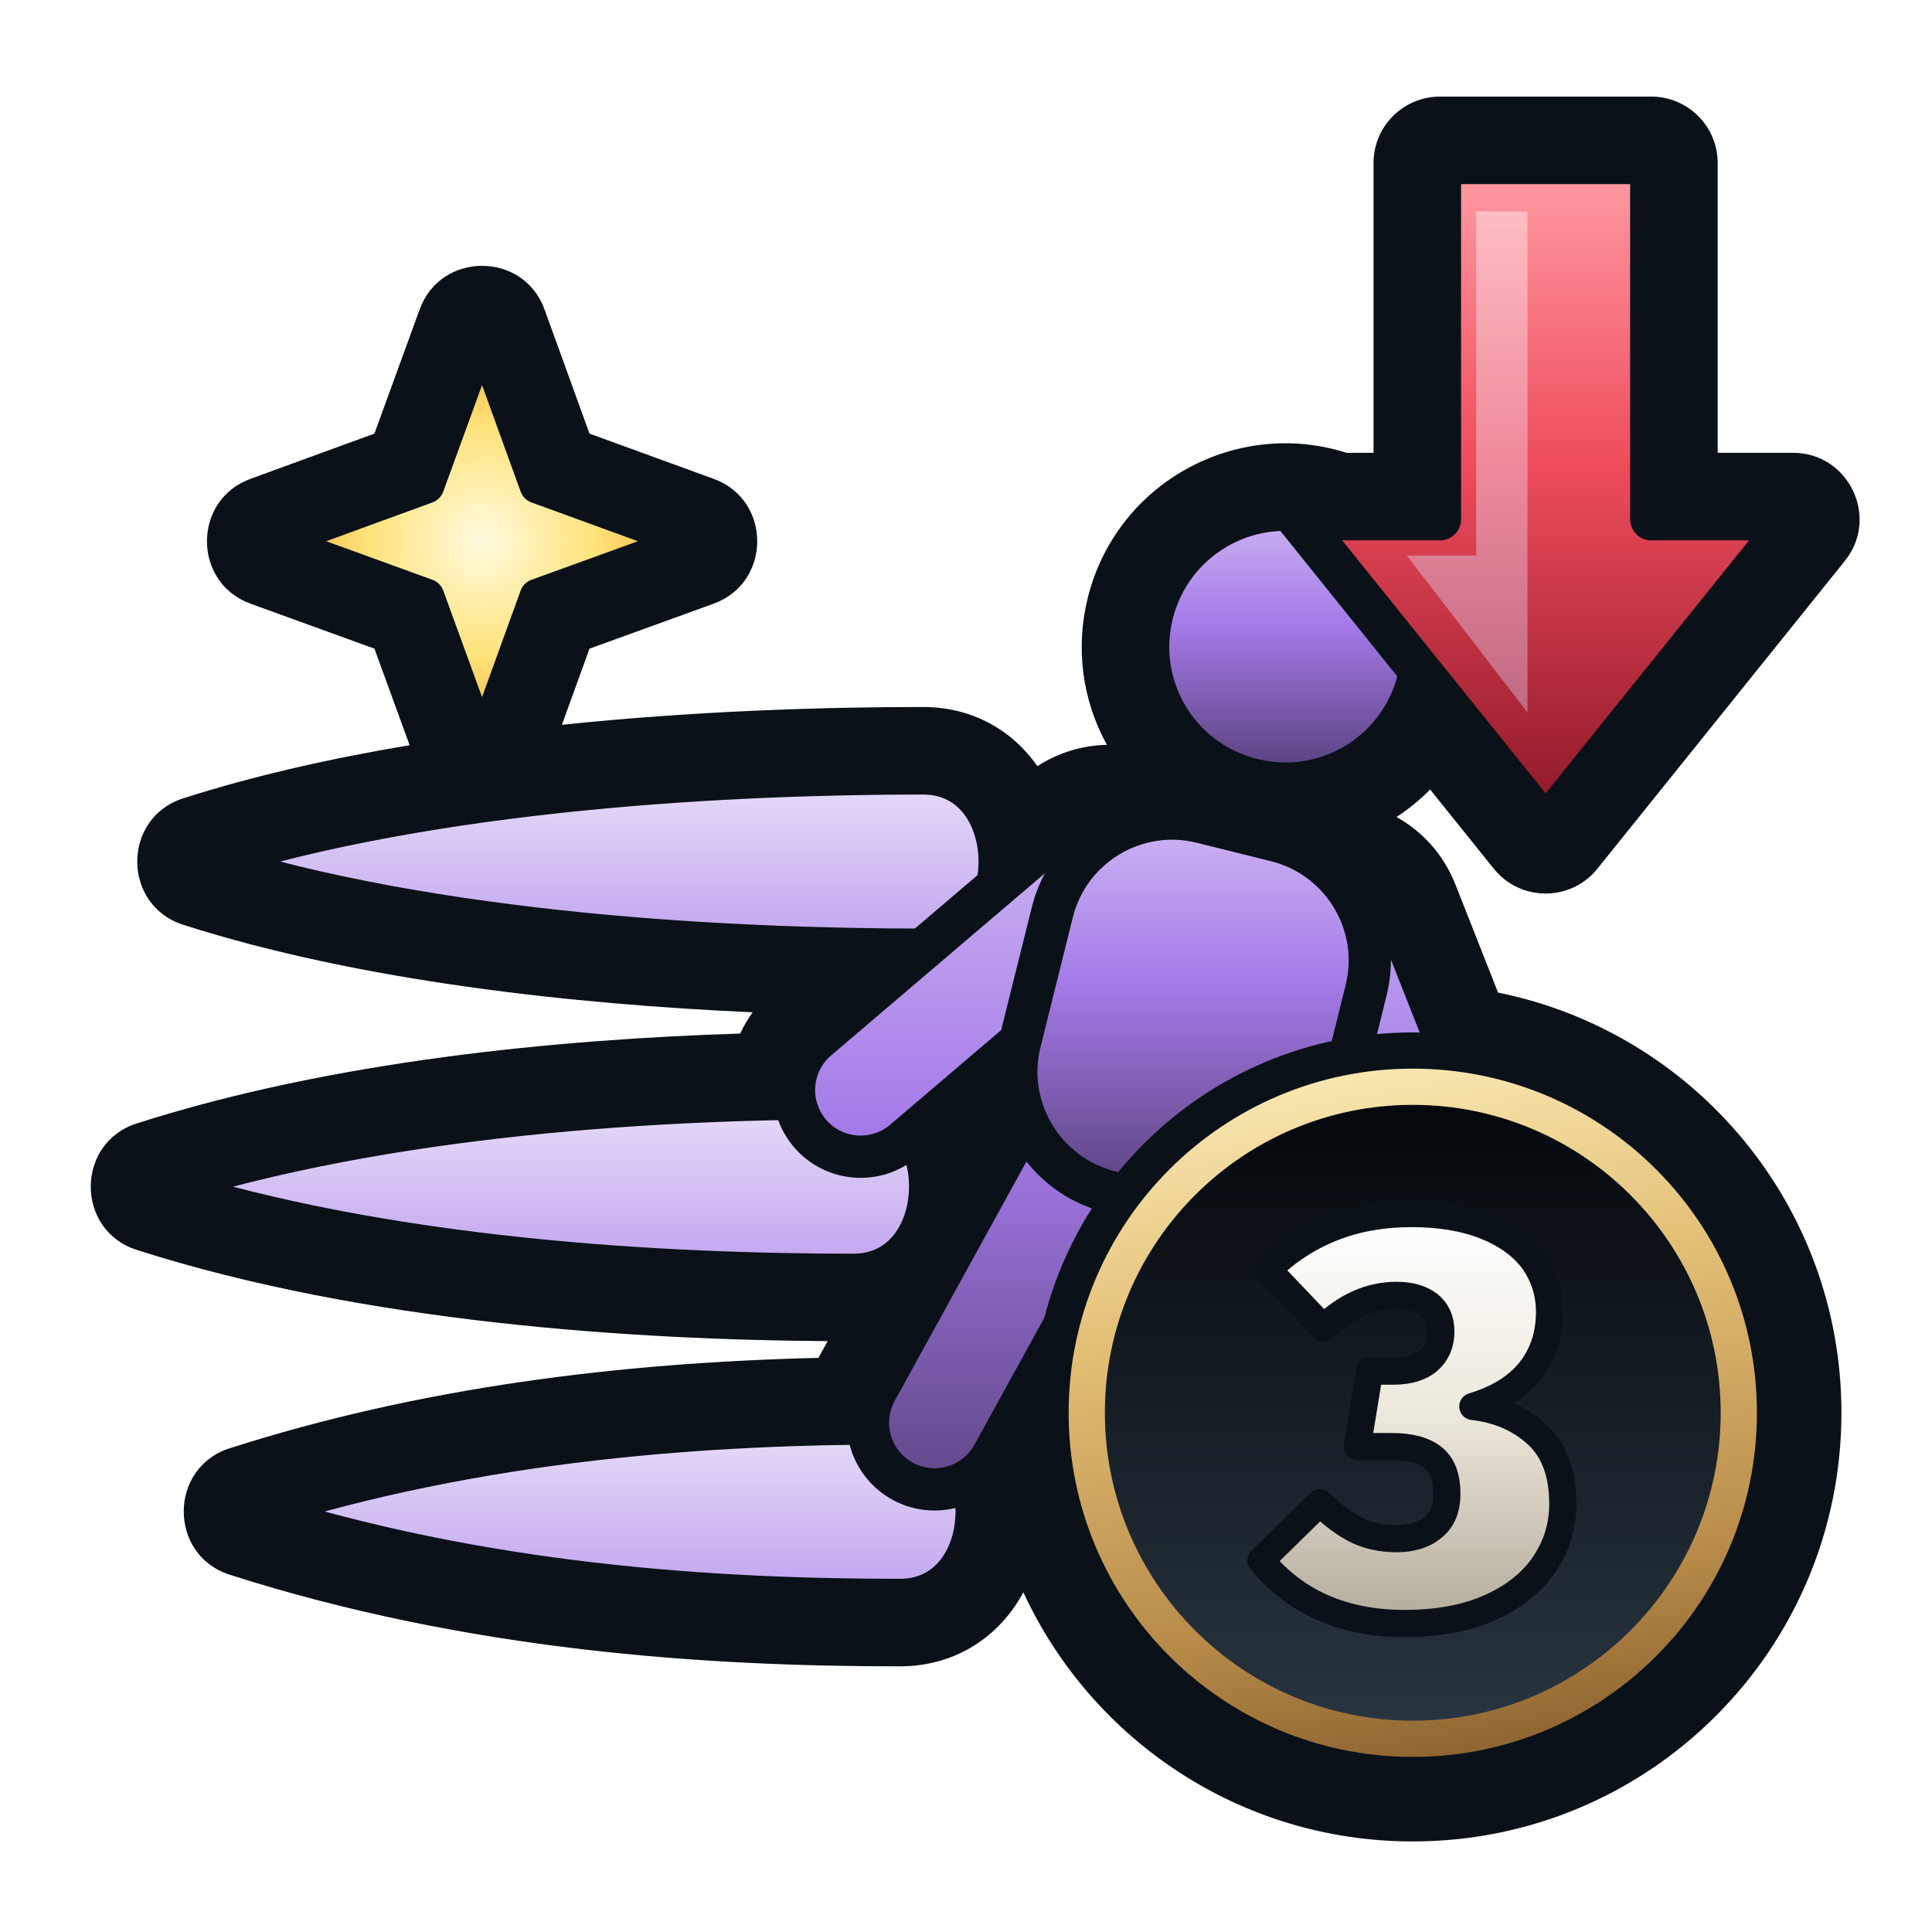
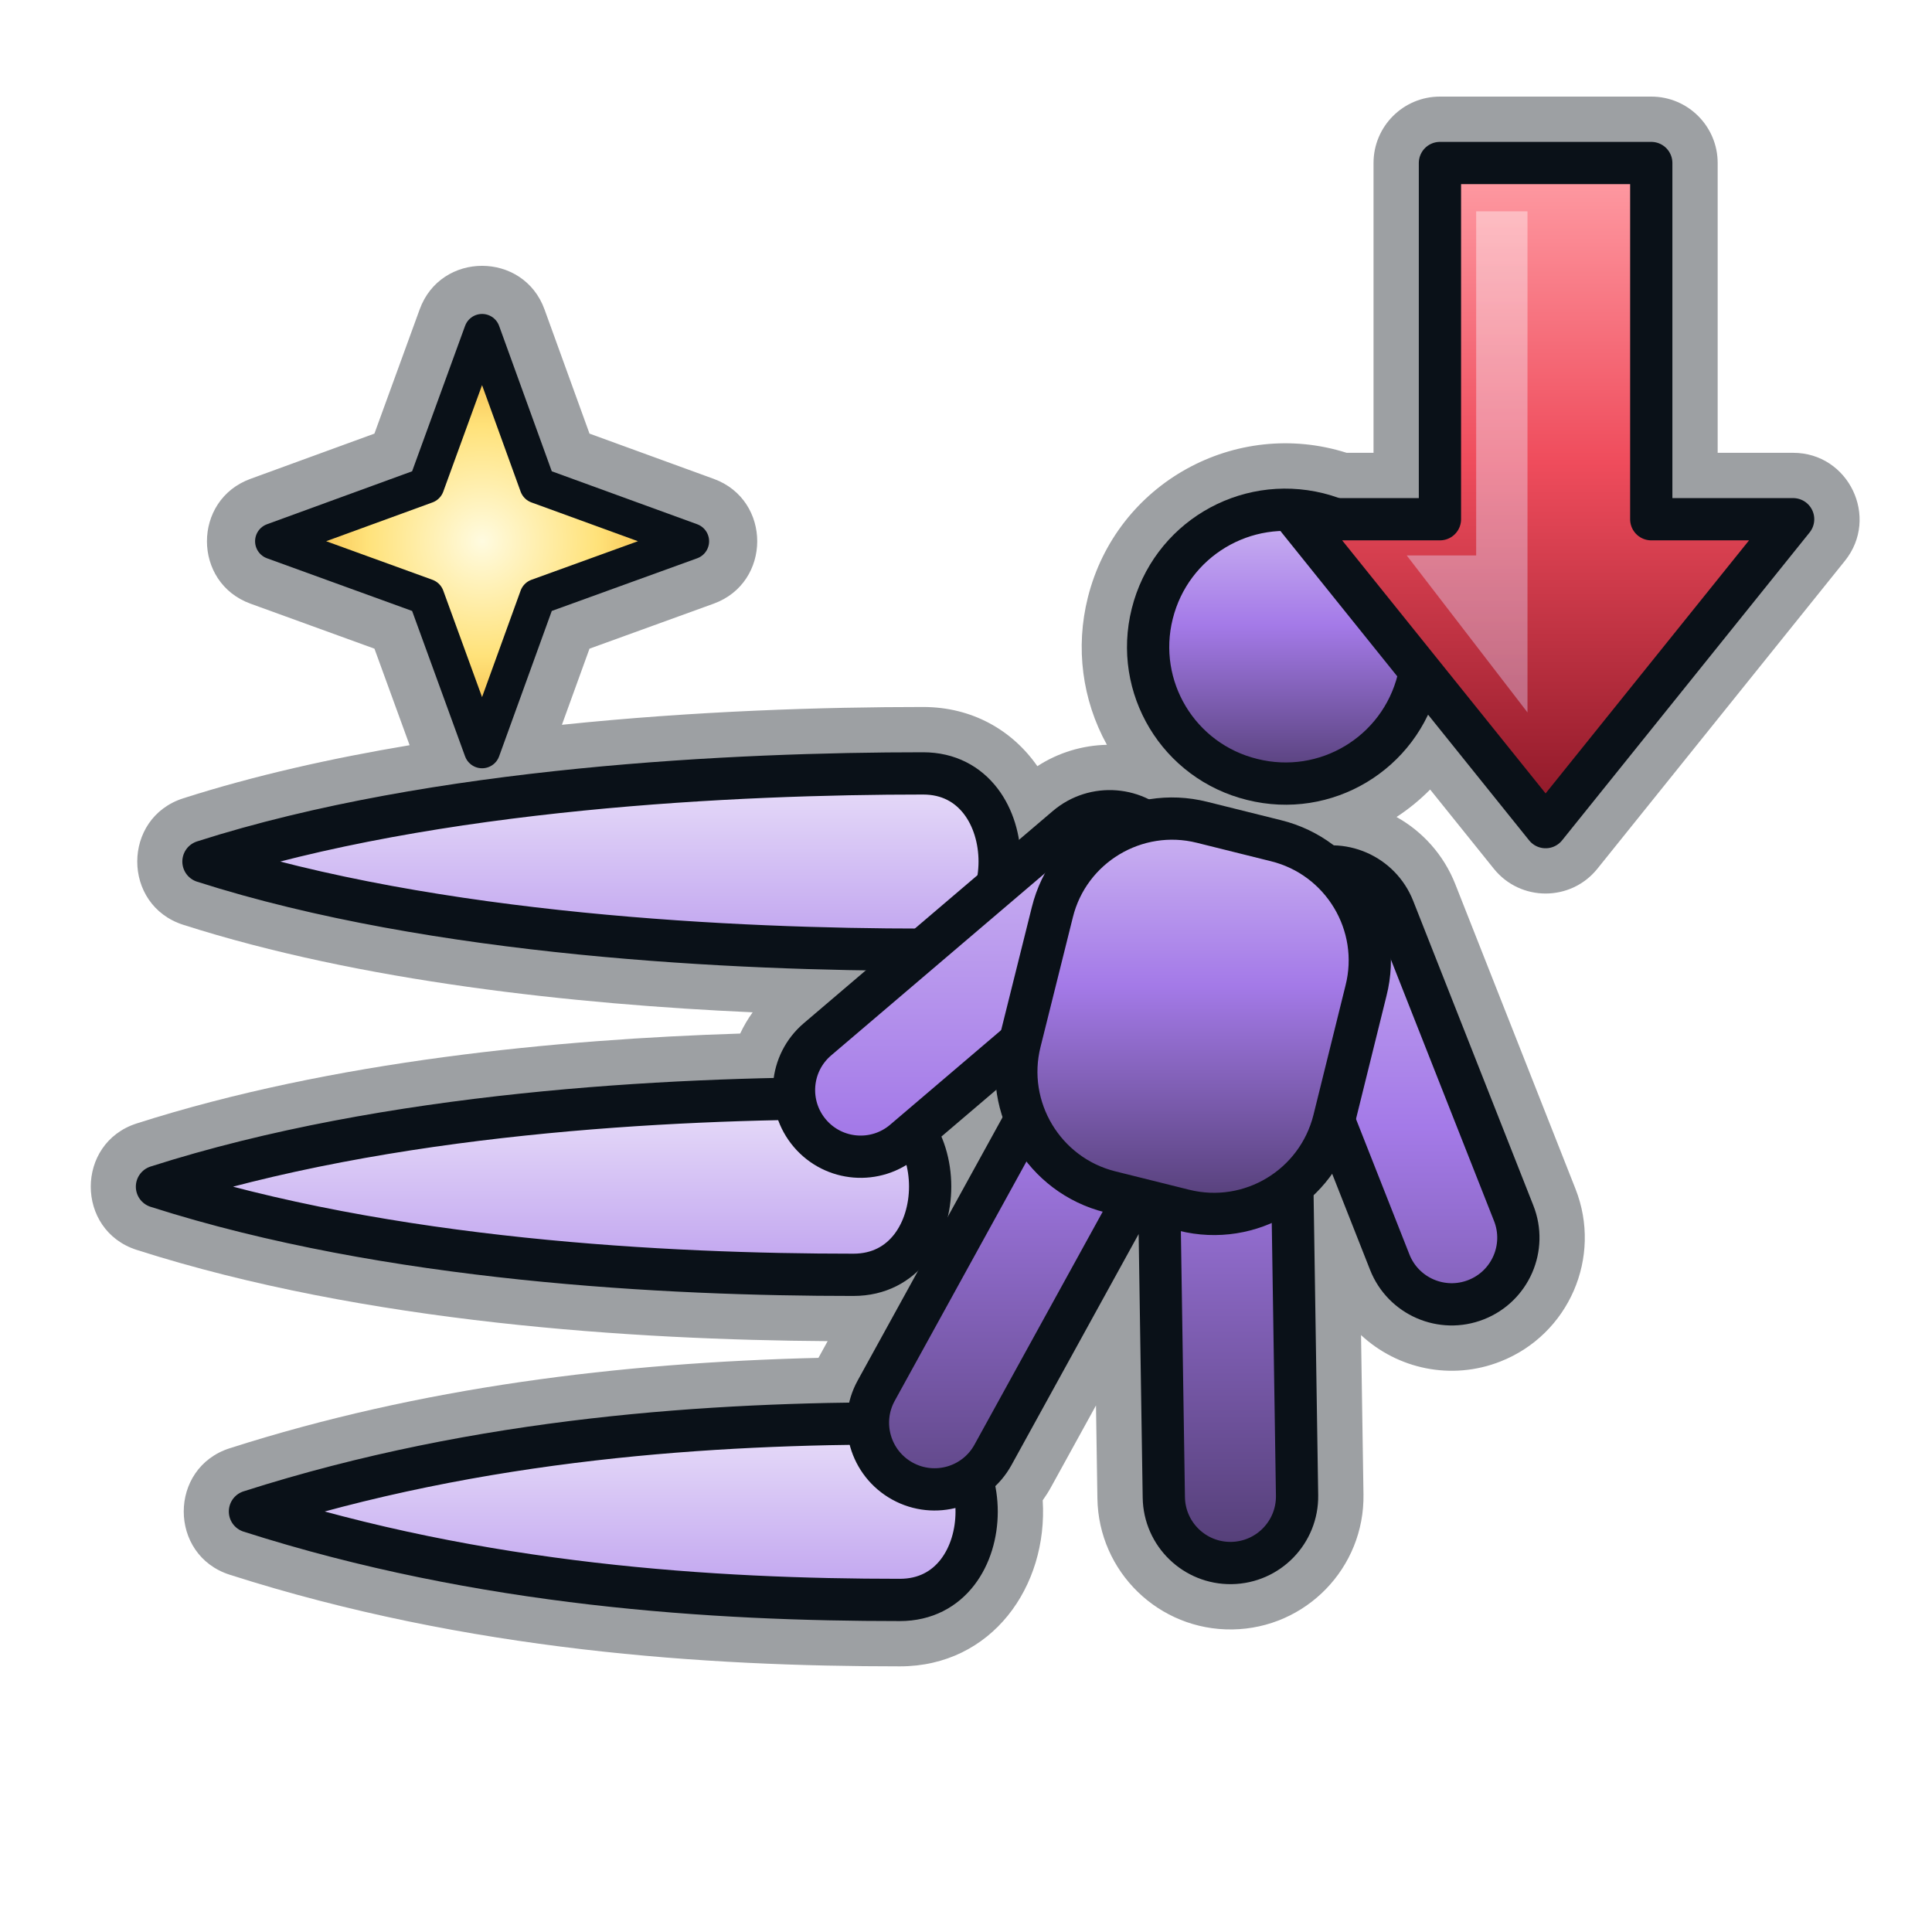
<svg xmlns="http://www.w3.org/2000/svg" width="64" height="64" viewBox="0 0 64 64">
  <defs>
    <linearGradient id="linear-gradient-1" x1="19.927" y1="25.62" x2="19.927" y2="31.46" gradientUnits="userSpaceOnUse">
      <stop offset="0" stop-color="#e8def9" />
      <stop offset="1" stop-color="#bfa2ef" />
    </linearGradient>
    <linearGradient id="linear-gradient-2" x1="18.006" y1="36.38" x2="18.006" y2="42.23" gradientUnits="userSpaceOnUse">
      <stop offset="0" stop-color="#e8def9" />
      <stop offset="1" stop-color="#bfa2ef" />
    </linearGradient>
    <linearGradient id="linear-gradient-3" x1="20.316" y1="47.15" x2="20.316" y2="53" gradientUnits="userSpaceOnUse">
      <stop offset="0" stop-color="#e8def9" />
      <stop offset="1" stop-color="#bfa2ef" />
    </linearGradient>
    <linearGradient id="linear-gradient-4" x1="38.3" y1="26.873" x2="38.3" y2="51.777" gradientUnits="userSpaceOnUse">
      <stop offset="0" stop-color="#cdb6f2" />
      <stop offset="0.42" stop-color="#a47ae8" />
      <stop offset="1" stop-color="#523d74" />
    </linearGradient>
    <linearGradient id="linear-gradient-5" x1="39.522" y1="27.117" x2="39.522" y2="40.213" gradientUnits="userSpaceOnUse">
      <stop offset="0" stop-color="#cdb6f2" />
      <stop offset="0.42" stop-color="#a47ae8" />
      <stop offset="1" stop-color="#523d74" />
    </linearGradient>
    <linearGradient id="linear-gradient-6" x1="42.575" y1="16.886" x2="42.575" y2="25.958" gradientUnits="userSpaceOnUse">
      <stop offset="0" stop-color="#cdb6f2" />
      <stop offset="0.42" stop-color="#a47ae8" />
      <stop offset="1" stop-color="#523d74" />
    </linearGradient>
    <radialGradient id="radial-gradient-1" cx="15.97" cy="17.925" r="6.925" gradientUnits="userSpaceOnUse">
      <stop offset="0" stop-color="#fffbe0" />
      <stop offset="0.55" stop-color="#ffe27a" />
      <stop offset="1" stop-color="#f0a830" />
    </radialGradient>
    <linearGradient id="linear-gradient-7" x1="51.2" y1="5.4" x2="51.2" y2="27.4" gradientUnits="userSpaceOnUse">
      <stop offset="0" stop-color="#ff9da5" />
      <stop offset="0.45" stop-color="#ef4c5c" />
      <stop offset="1" stop-color="#8a1626" />
    </linearGradient>
    <linearGradient id="linear-gradient-8" x1="48.6" y1="7" x2="48.6" y2="23.6" gradientUnits="userSpaceOnUse">
      <stop offset="0" stop-color="#ffffff" />
      <stop offset="1" stop-color="#dfd0f7" />
    </linearGradient>
-     <linearGradient id="linear-gradient-9" x1="44.386" y1="33.11" x2="49.214" y2="60.49" gradientUnits="userSpaceOnUse">
-       <stop offset="0" stop-color="#fff3c4" />
-       <stop offset="0.35" stop-color="#e4c077" />
-       <stop offset="0.72" stop-color="#b88b49" />
-       <stop offset="1" stop-color="#7a5426" />
-     </linearGradient>
-     <linearGradient id="linear-gradient-10" x1="46.8" y1="36.6" x2="46.8" y2="57" gradientUnits="userSpaceOnUse">
-       <stop offset="0" stop-color="#04080c" />
-       <stop offset="1" stop-color="#28343f" />
-     </linearGradient>
-     <linearGradient id="linear-gradient-11" x1="46.77" y1="40.2" x2="46.77" y2="53.78" gradientUnits="userSpaceOnUse">
-       <stop offset="0" stop-color="#ffffff" />
-       <stop offset="0.5" stop-color="#ece7db" />
-       <stop offset="1" stop-color="#b2aa9a" />
-     </linearGradient>
  </defs>
  <g id="Layer_1" data-name="Layer 1">
    <g id="emblem">
-       <path id="halo" d="M45.5 5.4 C45.5 4.185 46.485 3.2 47.7 3.2 L54.7 3.2 C55.915 3.2 56.9 4.185 56.9 5.4 L56.9 15 L59.4 15 C61.242 15 62.269 17.143 61.115 18.578 L52.915 28.778 C52.035 29.873 50.365 29.873 49.485 28.778 L47.375 26.154 C47.037 26.497 46.663 26.802 46.262 27.064 C47.123 27.545 47.824 28.316 48.21 29.293 L49.625 32.881 C56.126 34.193 61 39.932 61 46.8 C61 54.645 54.645 61 46.8 61 C41.079 61 36.15 57.62 33.9 52.747 C33.114 54.212 31.653 55.2 29.81 55.2 C23.42 55.2 15.53 54.699 7.61 52.165 C5.579 51.516 5.579 48.624 7.61 47.975 C13.919 45.956 20.509 45.14 27.112 44.981 L27.417 44.427 C21.053 44.384 12.115 43.832 4.53 41.405 C2.499 40.756 2.499 37.864 4.53 37.215 C11.017 35.139 18.496 34.428 24.519 34.238 C24.634 33.993 24.772 33.757 24.933 33.534 C19.043 33.269 11.944 32.515 6.07 30.635 C4.039 29.986 4.039 27.094 6.07 26.445 C8.425 25.691 10.977 25.119 13.569 24.686 L12.404 21.488 L8.299 19.998 C6.376 19.3 6.374 16.565 8.296 15.863 L12.403 14.364 L13.903 10.247 C14.603 8.324 17.341 8.326 18.038 10.251 L19.528 14.364 L23.643 15.863 C25.566 16.563 25.564 19.301 23.639 19.998 L19.528 21.488 L18.614 24.01 C23.052 23.547 27.308 23.42 30.58 23.42 L30.58 23.42 C32.204 23.42 33.534 24.189 34.364 25.381 C35.065 24.926 35.865 24.69 36.668 24.674 C35.844 23.18 35.622 21.448 36.036 19.794 C36.989 15.988 40.944 13.837 44.609 15 L45.5 15 Z" fill="#0a1118" />
+       <path id="halo" d="M45.5 5.4 C45.5 4.185 46.485 3.2 47.7 3.2 L54.7 3.2 C55.915 3.2 56.9 4.185 56.9 5.4 L56.9 15 L59.4 15 C61.242 15 62.269 17.143 61.115 18.578 L52.915 28.778 C52.035 29.873 50.365 29.873 49.485 28.778 L47.375 26.154 C47.037 26.497 46.663 26.802 46.262 27.064 C47.123 27.545 47.825 28.316 48.21 29.293 L52.19 39.383 C53.084 41.647 51.971 44.207 49.707 45.1 C48.075 45.744 46.29 45.346 45.086 44.226 L45.167 49.502 C45.205 51.936 43.262 53.939 40.828 53.977 C38.394 54.015 36.391 52.072 36.353 49.638 L36.306 46.557 L34.821 49.255 C34.736 49.41 34.642 49.558 34.541 49.7 C34.72 52.551 32.858 55.2 29.81 55.2 C23.42 55.2 15.53 54.699 7.61 52.165 C5.579 51.516 5.579 48.624 7.61 47.975 C13.919 45.956 20.509 45.14 27.112 44.981 L27.417 44.427 C21.053 44.384 12.114 43.832 4.53 41.405 C2.499 40.756 2.499 37.864 4.53 37.215 C11.017 35.139 18.496 34.428 24.519 34.238 C24.634 33.993 24.772 33.757 24.933 33.534 C19.043 33.269 11.944 32.515 6.07 30.635 C4.039 29.986 4.039 27.094 6.07 26.445 C8.425 25.691 10.977 25.119 13.569 24.686 L12.404 21.488 L8.299 19.998 C6.376 19.3 6.374 16.565 8.296 15.863 L12.403 14.364 L13.903 10.247 C14.603 8.324 17.341 8.326 18.038 10.251 L19.528 14.364 L23.643 15.863 C25.566 16.563 25.564 19.301 23.639 19.998 L19.528 21.488 L18.614 24.01 C23.052 23.547 27.308 23.42 30.58 23.42 C32.203 23.42 33.534 24.189 34.364 25.381 C35.065 24.925 35.865 24.69 36.668 24.673 C35.844 23.18 35.622 21.448 36.036 19.794 C36.989 15.988 40.944 13.837 44.609 15 L45.5 15 Z" fill="#0a1118" opacity="0.4" />
      <path id="streak_0" data-name="streak 0" d="M6.74 28.54 C14.43 26.08 24.43 25.62 30.58 25.62 C33.96 25.62 33.96 31.46 30.58 31.46 C24.43 31.46 14.43 31 6.74 28.54 Z" fill="url(#linear-gradient-1)" stroke="#0a1118" stroke-width="1.4" stroke-linejoin="round" />
      <path id="streak_1" data-name="streak 1" d="M5.2 39.31 C12.89 36.85 22.12 36.38 28.27 36.38 C31.66 36.38 31.66 42.23 28.27 42.23 C22.12 42.23 12.89 41.77 5.2 39.31 Z" fill="url(#linear-gradient-2)" stroke="#0a1118" stroke-width="1.4" stroke-linejoin="round" />
      <path id="streak_2" data-name="streak 2" d="M8.28 50.07 C15.97 47.61 23.66 47.15 29.81 47.15 C33.2 47.15 33.2 53 29.81 53 C23.66 53 15.97 52.53 8.28 50.07 Z" fill="url(#linear-gradient-3)" stroke="#0a1118" stroke-width="1.4" stroke-linejoin="round" />
      <path id="figure_limbs" data-name="figure limbs" d="M35.328 27.4 C36.256 26.609 37.649 26.72 38.44 27.648 C39.231 28.576 39.12 29.969 38.192 30.76 L29.942 37.79 C29.014 38.581 27.621 38.47 26.83 37.542 C26.039 36.614 26.15 35.221 27.078 34.43 Z M46.163 30.1 L50.143 40.19 C50.591 41.324 50.034 42.606 48.9 43.053 C47.766 43.501 46.484 42.944 46.037 41.81 L42.057 31.72 C41.609 30.586 42.166 29.304 43.3 28.857 C44.434 28.409 45.716 28.966 46.163 30.1 Z M34.376 36.346 C34.964 35.278 36.306 34.888 37.374 35.476 C38.243 35.954 38.662 36.931 38.473 37.853 C38.74 36.952 39.567 36.288 40.556 36.273 C41.775 36.254 42.778 37.227 42.797 38.446 L42.967 49.536 C42.986 50.755 42.013 51.758 40.794 51.777 C39.575 51.796 38.572 50.823 38.553 49.604 L38.383 38.514 C38.38 38.349 38.396 38.189 38.428 38.034 C38.383 38.184 38.322 38.332 38.244 38.474 L32.894 48.194 C32.306 49.262 30.964 49.652 29.896 49.064 C28.828 48.476 28.438 47.134 29.026 46.066 Z" fill="url(#linear-gradient-4)" stroke="#0a1118" stroke-width="1.4" stroke-linejoin="round" />
      <path id="figure_body" data-name="figure body" d="M39.82 27.24 L42.27 27.85 C44.46 28.39 45.81 30.62 45.25 32.82 L44.19 37.1 C43.64 39.3 41.42 40.64 39.22 40.09 L36.77 39.48 C34.58 38.93 33.24 36.7 33.79 34.51 L34.86 30.22 C35.4 28.03 37.63 26.69 39.82 27.24 Z" fill="url(#linear-gradient-5)" stroke="#0a1118" stroke-width="1.4" stroke-linejoin="round" />
      <path id="figure_head" data-name="figure head" d="M46.98 22.52 C46.37 24.96 43.91 26.43 41.48 25.82 C39.04 25.22 37.56 22.76 38.17 20.33 C38.78 17.89 41.24 16.42 43.67 17.02 C46.11 17.63 47.59 20.09 46.98 22.52 Z" fill="url(#linear-gradient-6)" stroke="#0a1118" stroke-width="1.4" stroke-linejoin="round" />
-       <path id="spark" d="M15.97 11 L17.81 16.08 L22.89 17.93 L17.81 19.77 L15.97 24.85 L14.12 19.77 L9.05 17.93 L14.12 16.08 Z" fill="url(#radial-gradient-1)" stroke="#0a1118" stroke-width="1.2" stroke-linejoin="round" />
-       <path id="arrow_down" data-name="arrow down" d="M51.2 27.4 L59.4 17.2 L54.7 17.2 L54.7 5.4 L47.7 5.4 L47.7 17.2 L43 17.2 Z" fill="url(#linear-gradient-7)" stroke="#0a1118" stroke-width="1.4" stroke-linejoin="round" />
-       <path id="arrow_shine" data-name="arrow shine" d="M48.9 7 L50.6 7 L50.6 23.6 L46.6 18.4 L48.9 18.4 Z" fill="url(#linear-gradient-8)" opacity="0.4" />
-       <path id="numeral_ring" data-name="numeral ring" d="M58.8 46.8 C58.8 53.43 53.43 58.8 46.8 58.8 C40.17 58.8 34.8 53.43 34.8 46.8 C34.8 40.17 40.17 34.8 46.8 34.8 C53.43 34.8 58.8 40.17 58.8 46.8 Z" fill="url(#linear-gradient-9)" stroke="#0a1118" stroke-width="1.2" stroke-linejoin="round" />
-       <path id="numeral_disc" data-name="numeral disc" d="M57 46.8 C57 52.43 52.43 57 46.8 57 C41.17 57 36.6 52.43 36.6 46.8 C36.6 41.17 41.17 36.6 46.8 36.6 C52.43 36.6 57 41.17 57 46.8 Z" fill="url(#linear-gradient-10)" />
-       <path id="numeral" d="M51.33 43.46 C51.33 44.23 51.11 44.88 50.68 45.42 C50.25 45.95 49.62 46.34 48.79 46.59 C49.66 46.69 50.37 47.01 50.93 47.53 C51.49 48.05 51.77 48.82 51.77 49.82 C51.77 50.54 51.57 51.2 51.17 51.8 C50.77 52.4 50.18 52.88 49.39 53.24 C48.6 53.6 47.64 53.78 46.53 53.78 C44.5 53.78 42.91 53.08 41.77 51.69 L43.72 49.78 C44.17 50.21 44.58 50.51 44.97 50.7 C45.35 50.88 45.79 50.97 46.27 50.97 C46.76 50.97 47.16 50.85 47.47 50.59 C47.78 50.34 47.93 49.97 47.93 49.49 C47.93 48.95 47.79 48.55 47.49 48.3 C47.19 48.05 46.73 47.92 46.09 47.92 L44.96 47.92 L45.37 45.42 L46.15 45.42 C46.67 45.42 47.06 45.3 47.33 45.06 C47.59 44.83 47.73 44.51 47.73 44.11 C47.73 43.73 47.6 43.43 47.34 43.22 C47.08 43.02 46.72 42.91 46.27 42.91 C45.39 42.91 44.58 43.27 43.84 43.99 L42 42.06 C43.28 40.82 44.86 40.2 46.74 40.2 C47.71 40.2 48.54 40.34 49.23 40.62 C49.92 40.9 50.44 41.28 50.8 41.77 C51.15 42.27 51.33 42.83 51.33 43.46 Z" fill="url(#linear-gradient-11)" stroke="#0a1118" stroke-width="0.9" stroke-linejoin="round" />
+       <polygon id="spark" points="15.97,11 17.81,16.08 22.89,17.93 17.81,19.77 15.97,24.85 14.12,19.77 9.05,17.93 14.12,16.08" fill="url(#radial-gradient-1)" stroke="#0a1118" stroke-width="1.2" stroke-linejoin="round" />
+       <polygon id="arrow_down" data-name="arrow down" points="51.2,27.4 59.4,17.2 54.7,17.2 54.7,5.4 47.7,5.4 47.7,17.2 43,17.2" fill="url(#linear-gradient-7)" stroke="#0a1118" stroke-width="1.4" stroke-linejoin="round" />
+       <polygon id="arrow_shine" data-name="arrow shine" points="48.9,7 50.6,7 50.6,23.6 46.6,18.4 48.9,18.4" fill="url(#linear-gradient-8)" opacity="0.4" />
    </g>
  </g>
</svg>
